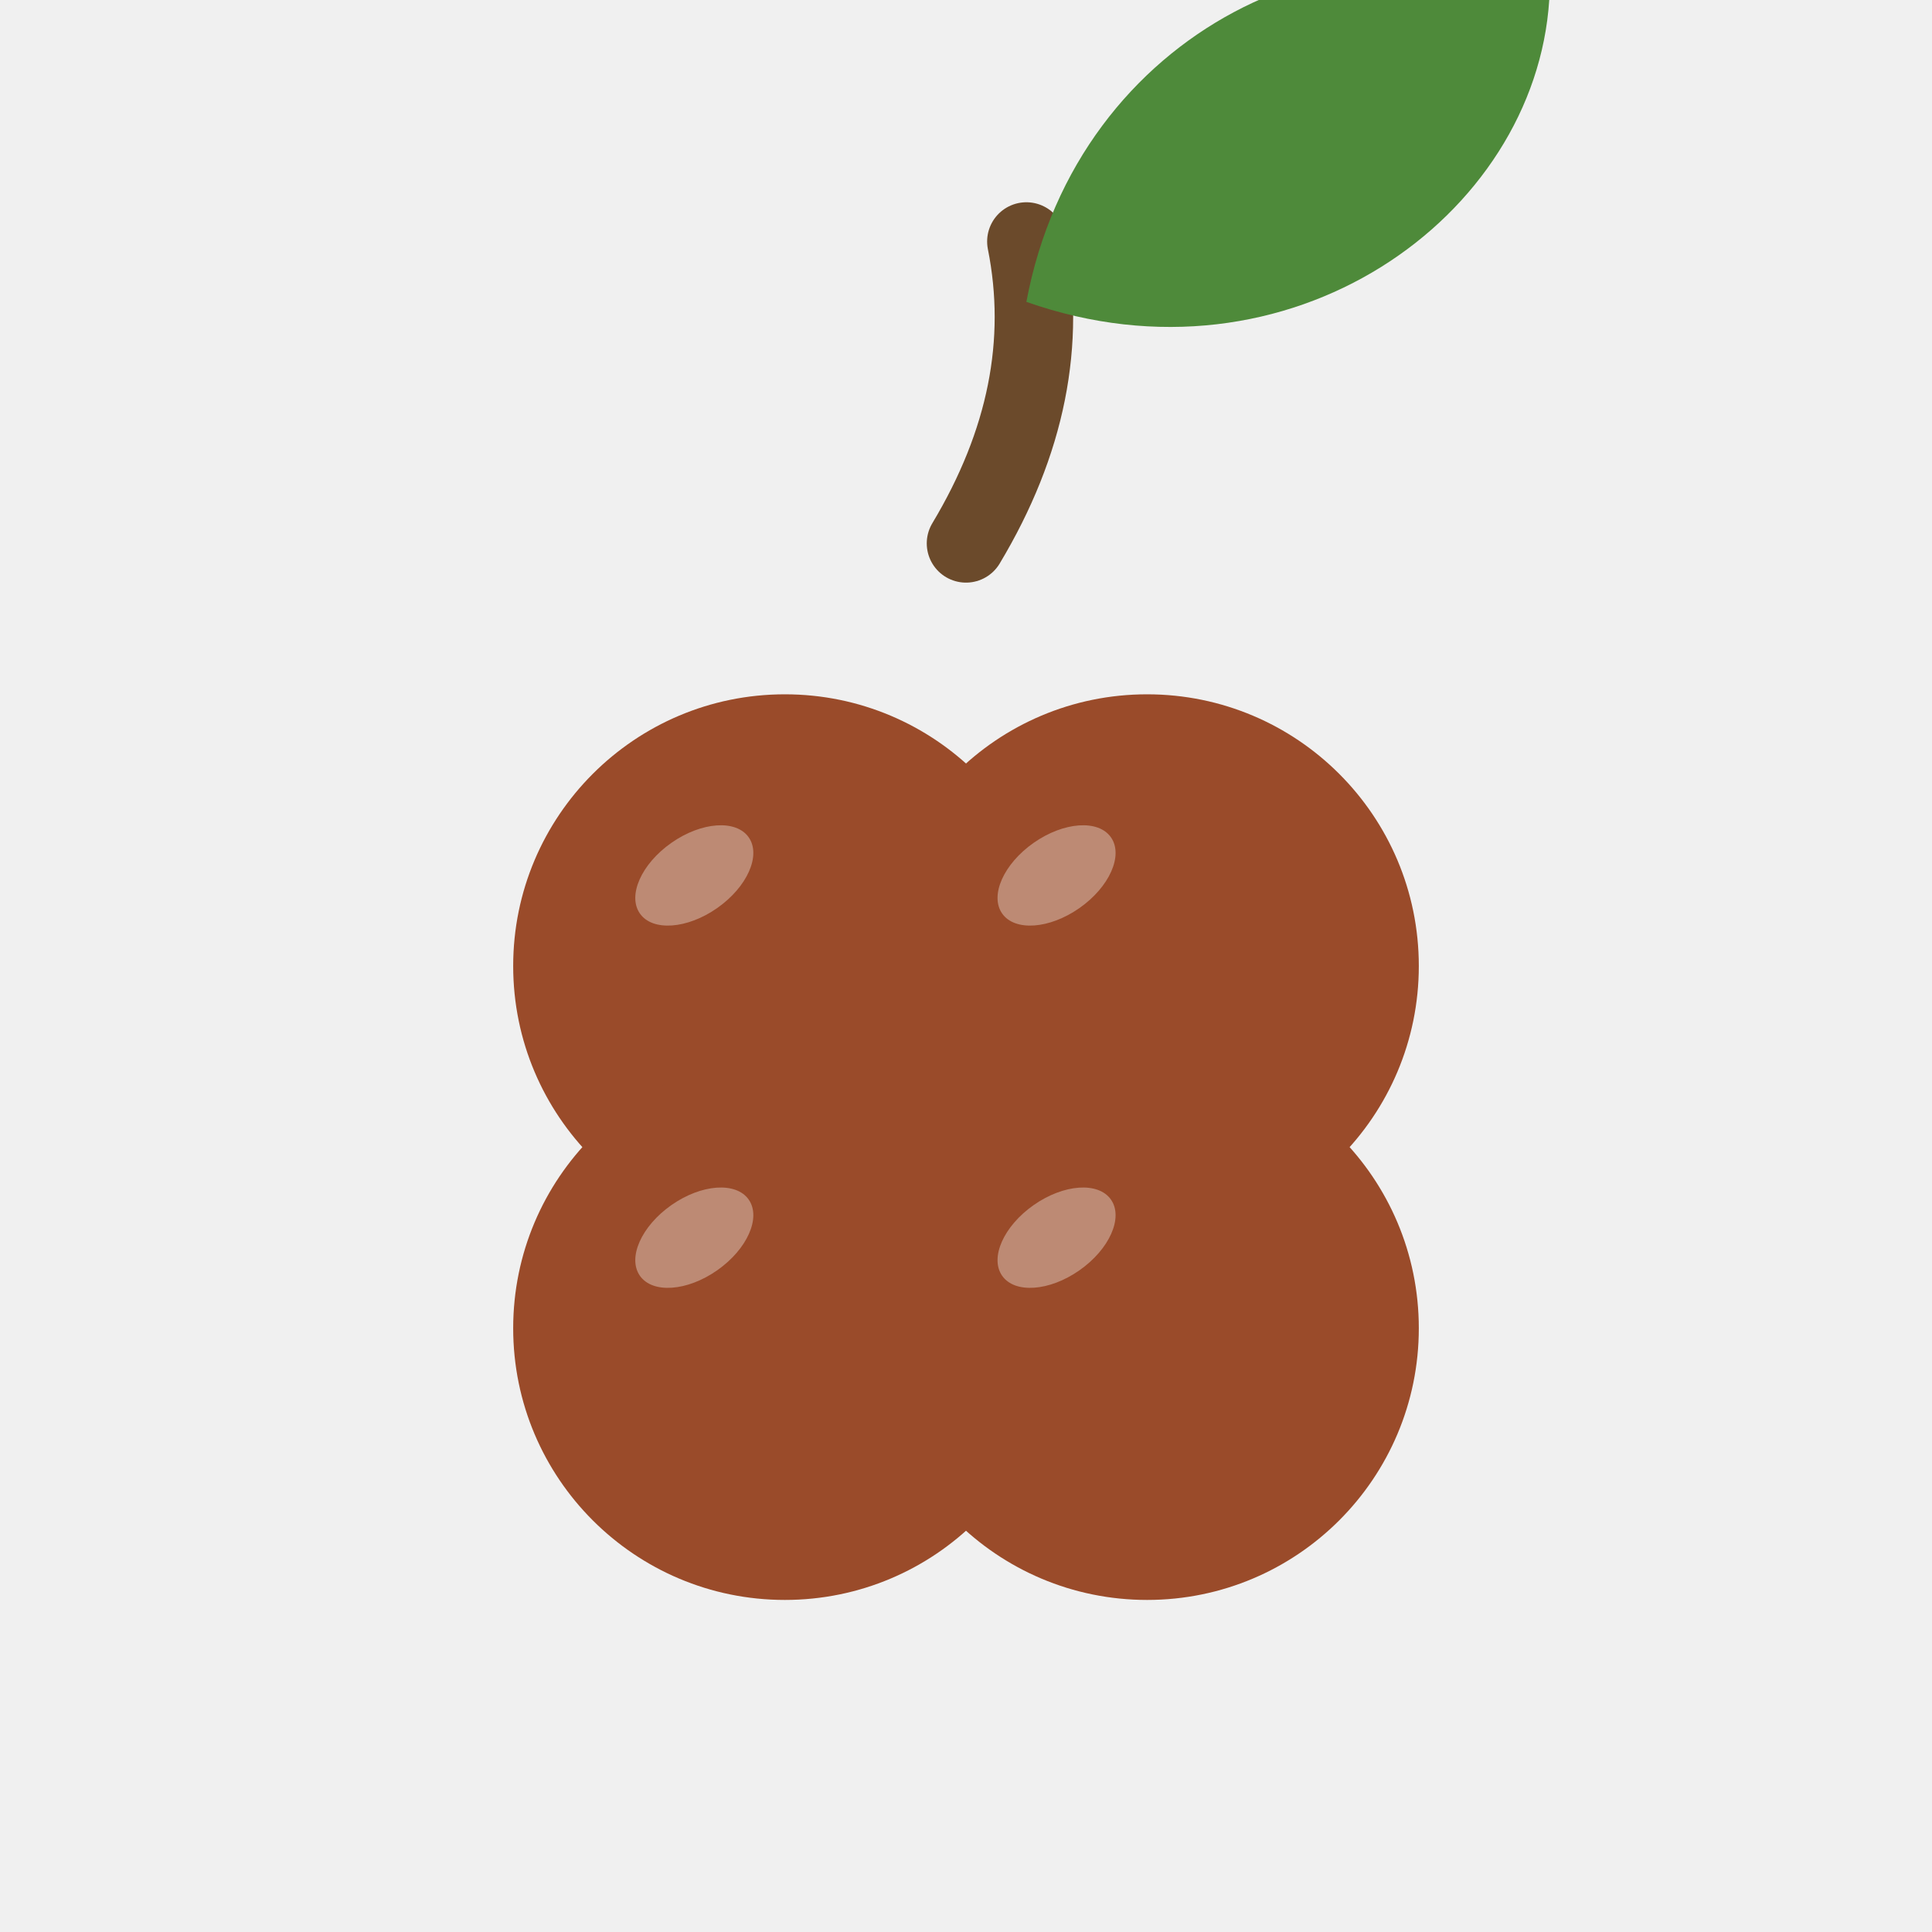
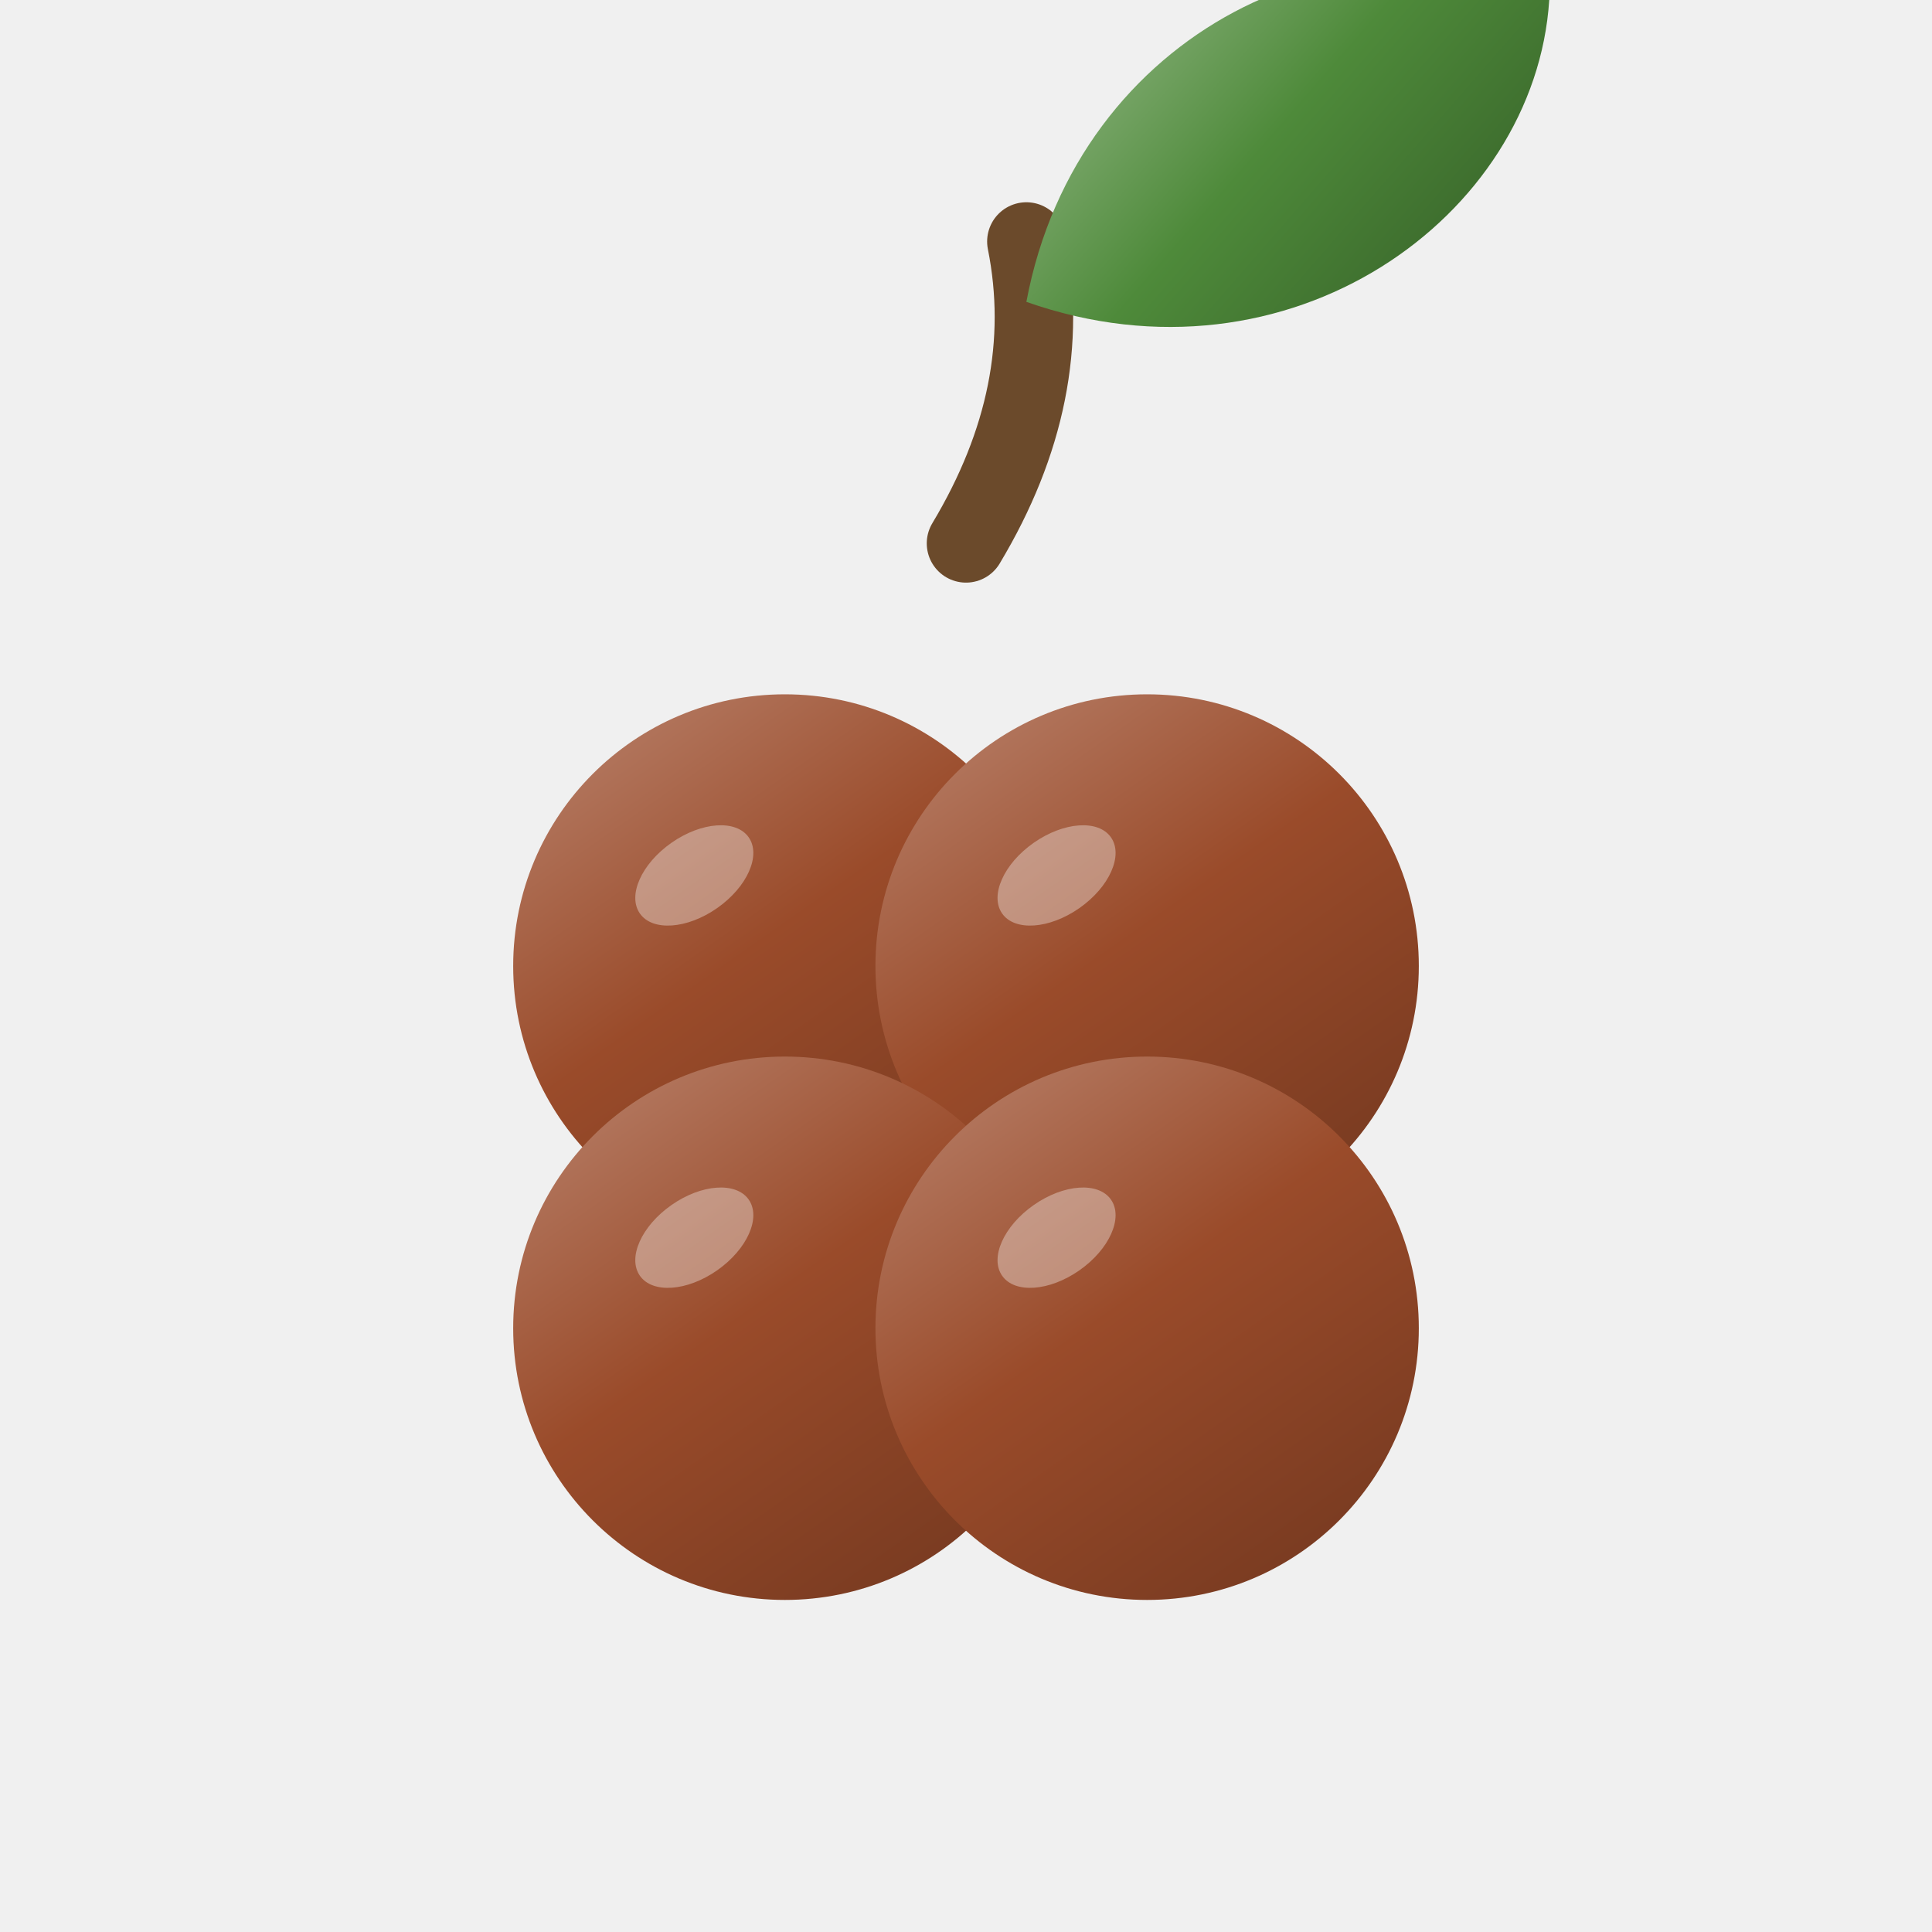
<svg xmlns="http://www.w3.org/2000/svg" viewBox="0 0 64 64" width="64" height="64">
+   <defs>
+     <linearGradient id="shade-0" x1="15%" y1="0%" x2="85%" y2="100%">
+       <stop offset="0" stop-color="#80ab71" />
+       <stop offset=".45" stop-color="#4E8A3A" />
+       <stop offset="1" stop-color="#3b692c" />
+     </linearGradient>
+     <linearGradient id="shade-1" x1="15%" y1="0%" x2="85%" y2="100%">
+       <stop offset="0" stop-color="#b67d66" />
+       <stop offset=".45" stop-color="#9A4B2A" />
+       <stop offset="1" stop-color="#753920" />
+     </linearGradient>
+   </defs>
  <path d="M32 18 Q35 13 34 8" stroke="#6B4A2B" stroke-width="2.6" fill="none" stroke-linecap="round" />
-   <path d="M0 0 C6 -7 16 -6 20 0 C16 6 6 7 0 0Z" fill="#4E8A3A" transform="translate(34 10) rotate(-30)" />
-   <circle cx="26" cy="32" r="9" fill="#9A4B2A" />
+   <path d="M0 0 C6 -7 16 -6 20 0 C16 6 6 7 0 0Z" fill="url(#shade-0)" transform="translate(34 10) rotate(-30)" />
+   <circle cx="26" cy="32" r="9" fill="url(#shade-1)" />
  <ellipse cx="23" cy="29" rx="2.2" ry="1.32" fill="#fff" opacity="0.35" transform="rotate(-35 23 29)" />
-   <circle cx="38" cy="32" r="9" fill="#9A4B2A" />
+   <circle cx="38" cy="32" r="9" fill="url(#shade-1)" />
  <ellipse cx="35" cy="29" rx="2.2" ry="1.32" fill="#fff" opacity="0.35" transform="rotate(-35 35 29)" />
-   <circle cx="26" cy="44" r="9" fill="#9A4B2A" />
+   <circle cx="26" cy="44" r="9" fill="url(#shade-1)" />
  <ellipse cx="23" cy="41" rx="2.2" ry="1.32" fill="#fff" opacity="0.35" transform="rotate(-35 23 41)" />
-   <circle cx="38" cy="44" r="9" fill="#9A4B2A" />
+   <circle cx="38" cy="44" r="9" fill="url(#shade-1)" />
  <ellipse cx="35" cy="41" rx="2.2" ry="1.32" fill="#fff" opacity="0.35" transform="rotate(-35 35 41)" />
</svg>
